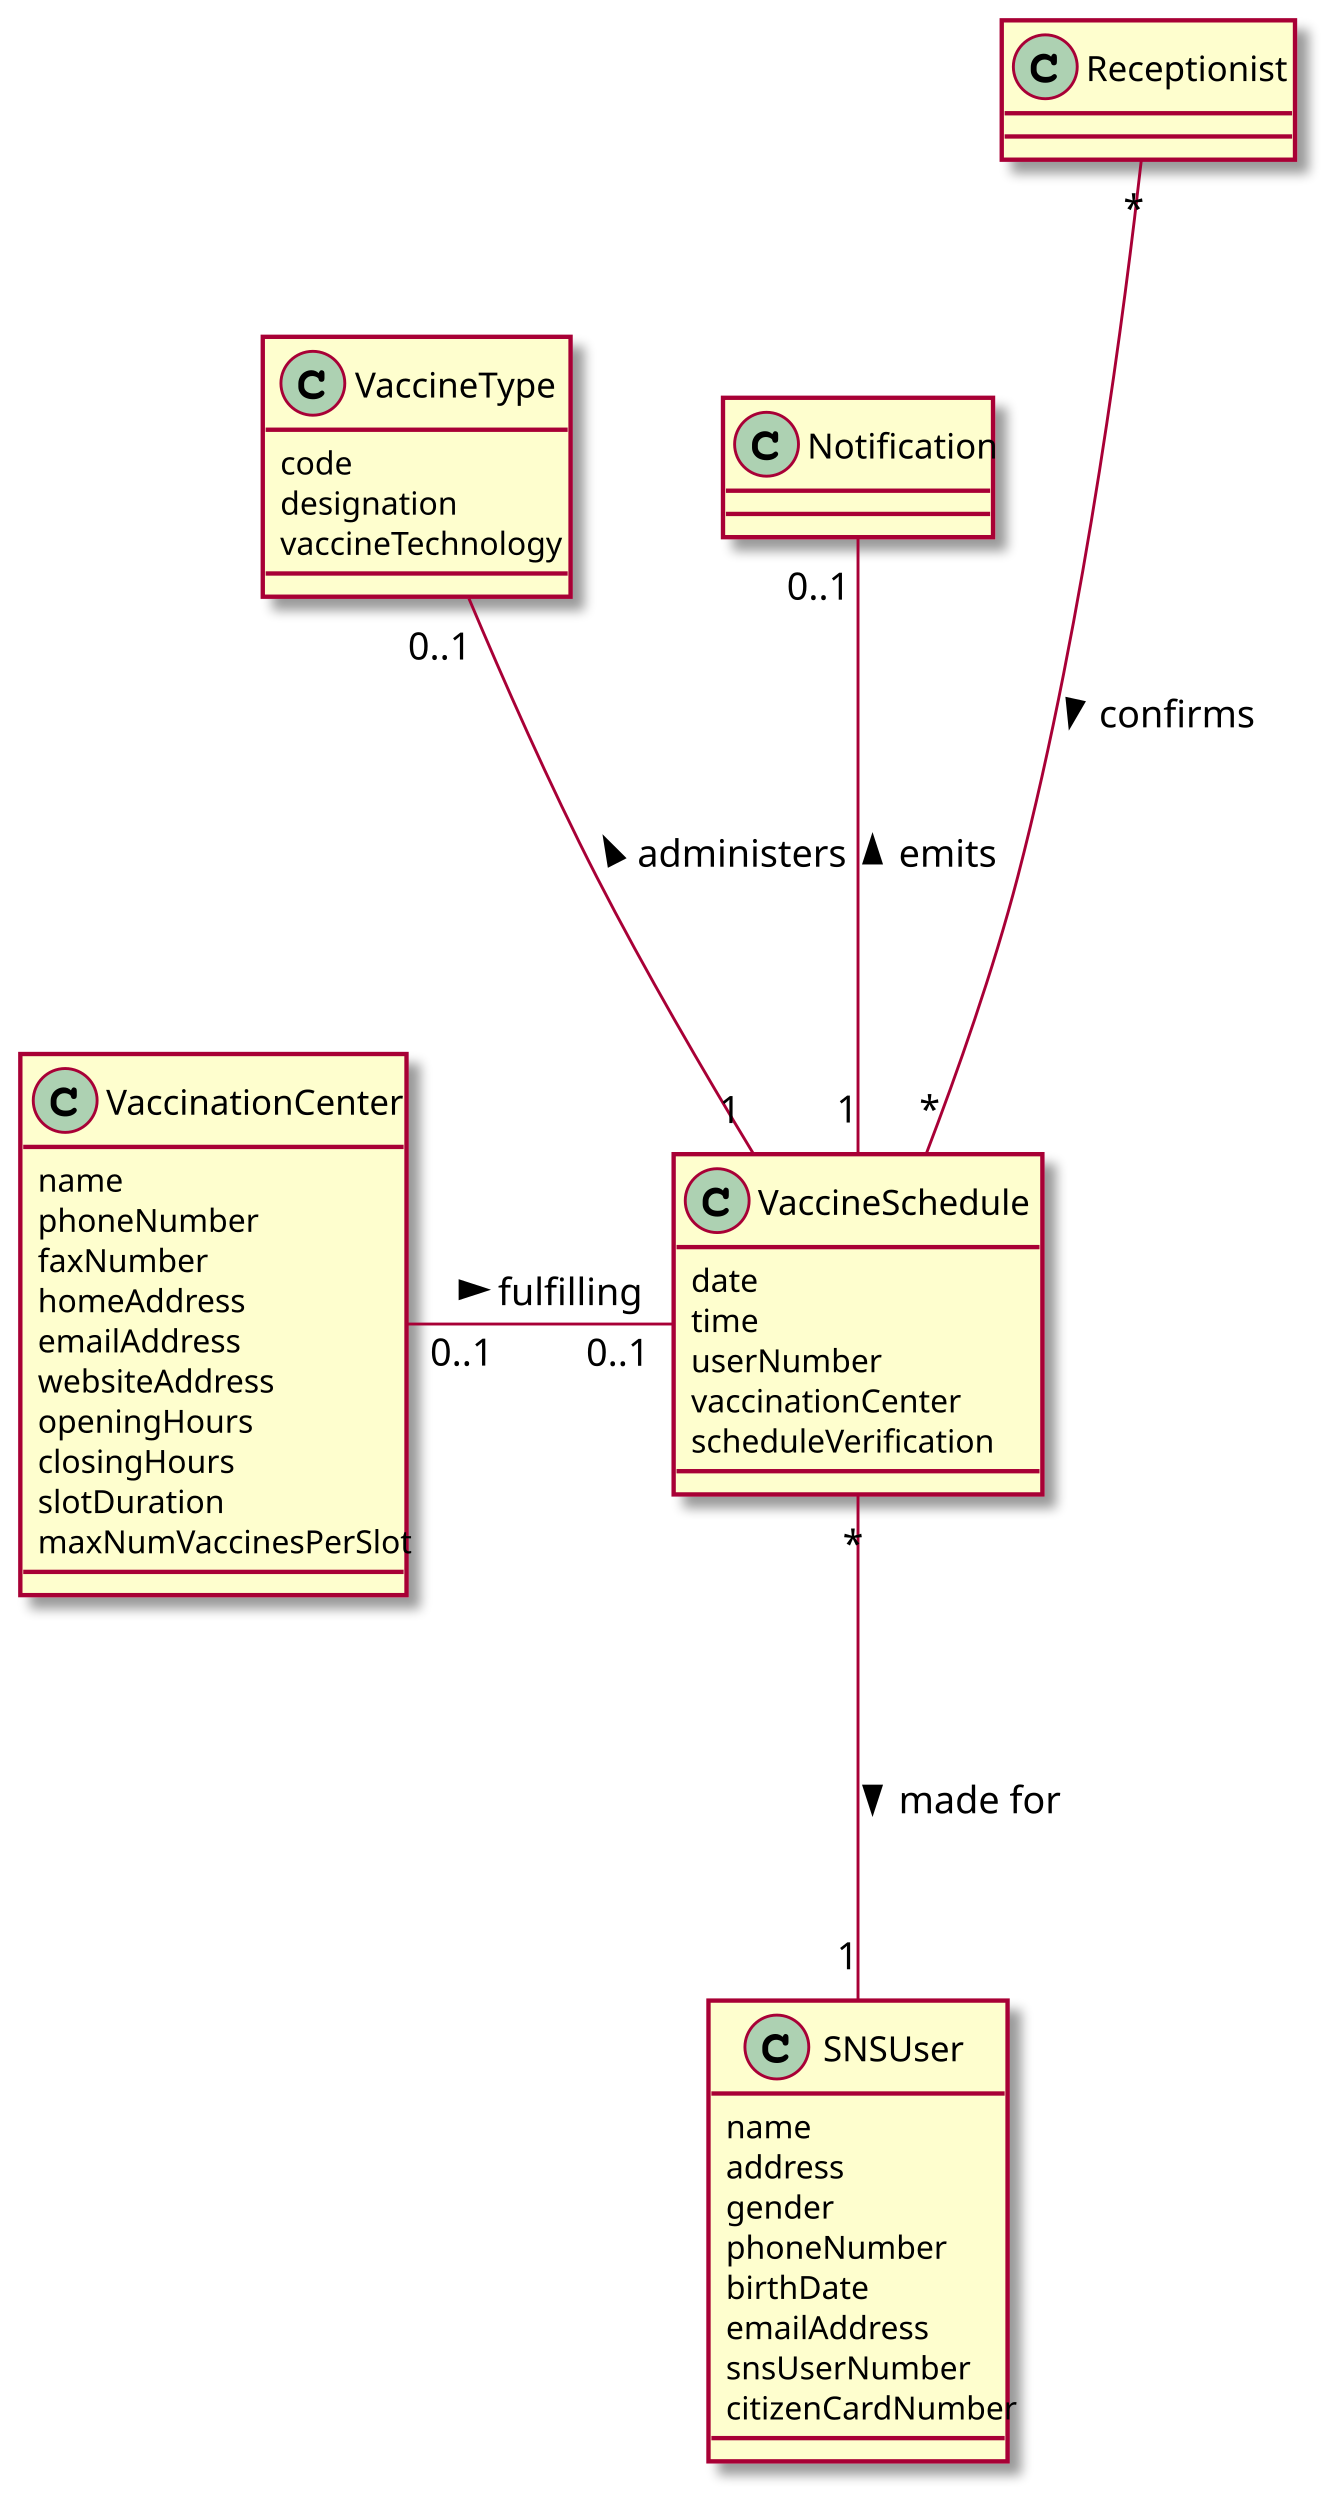
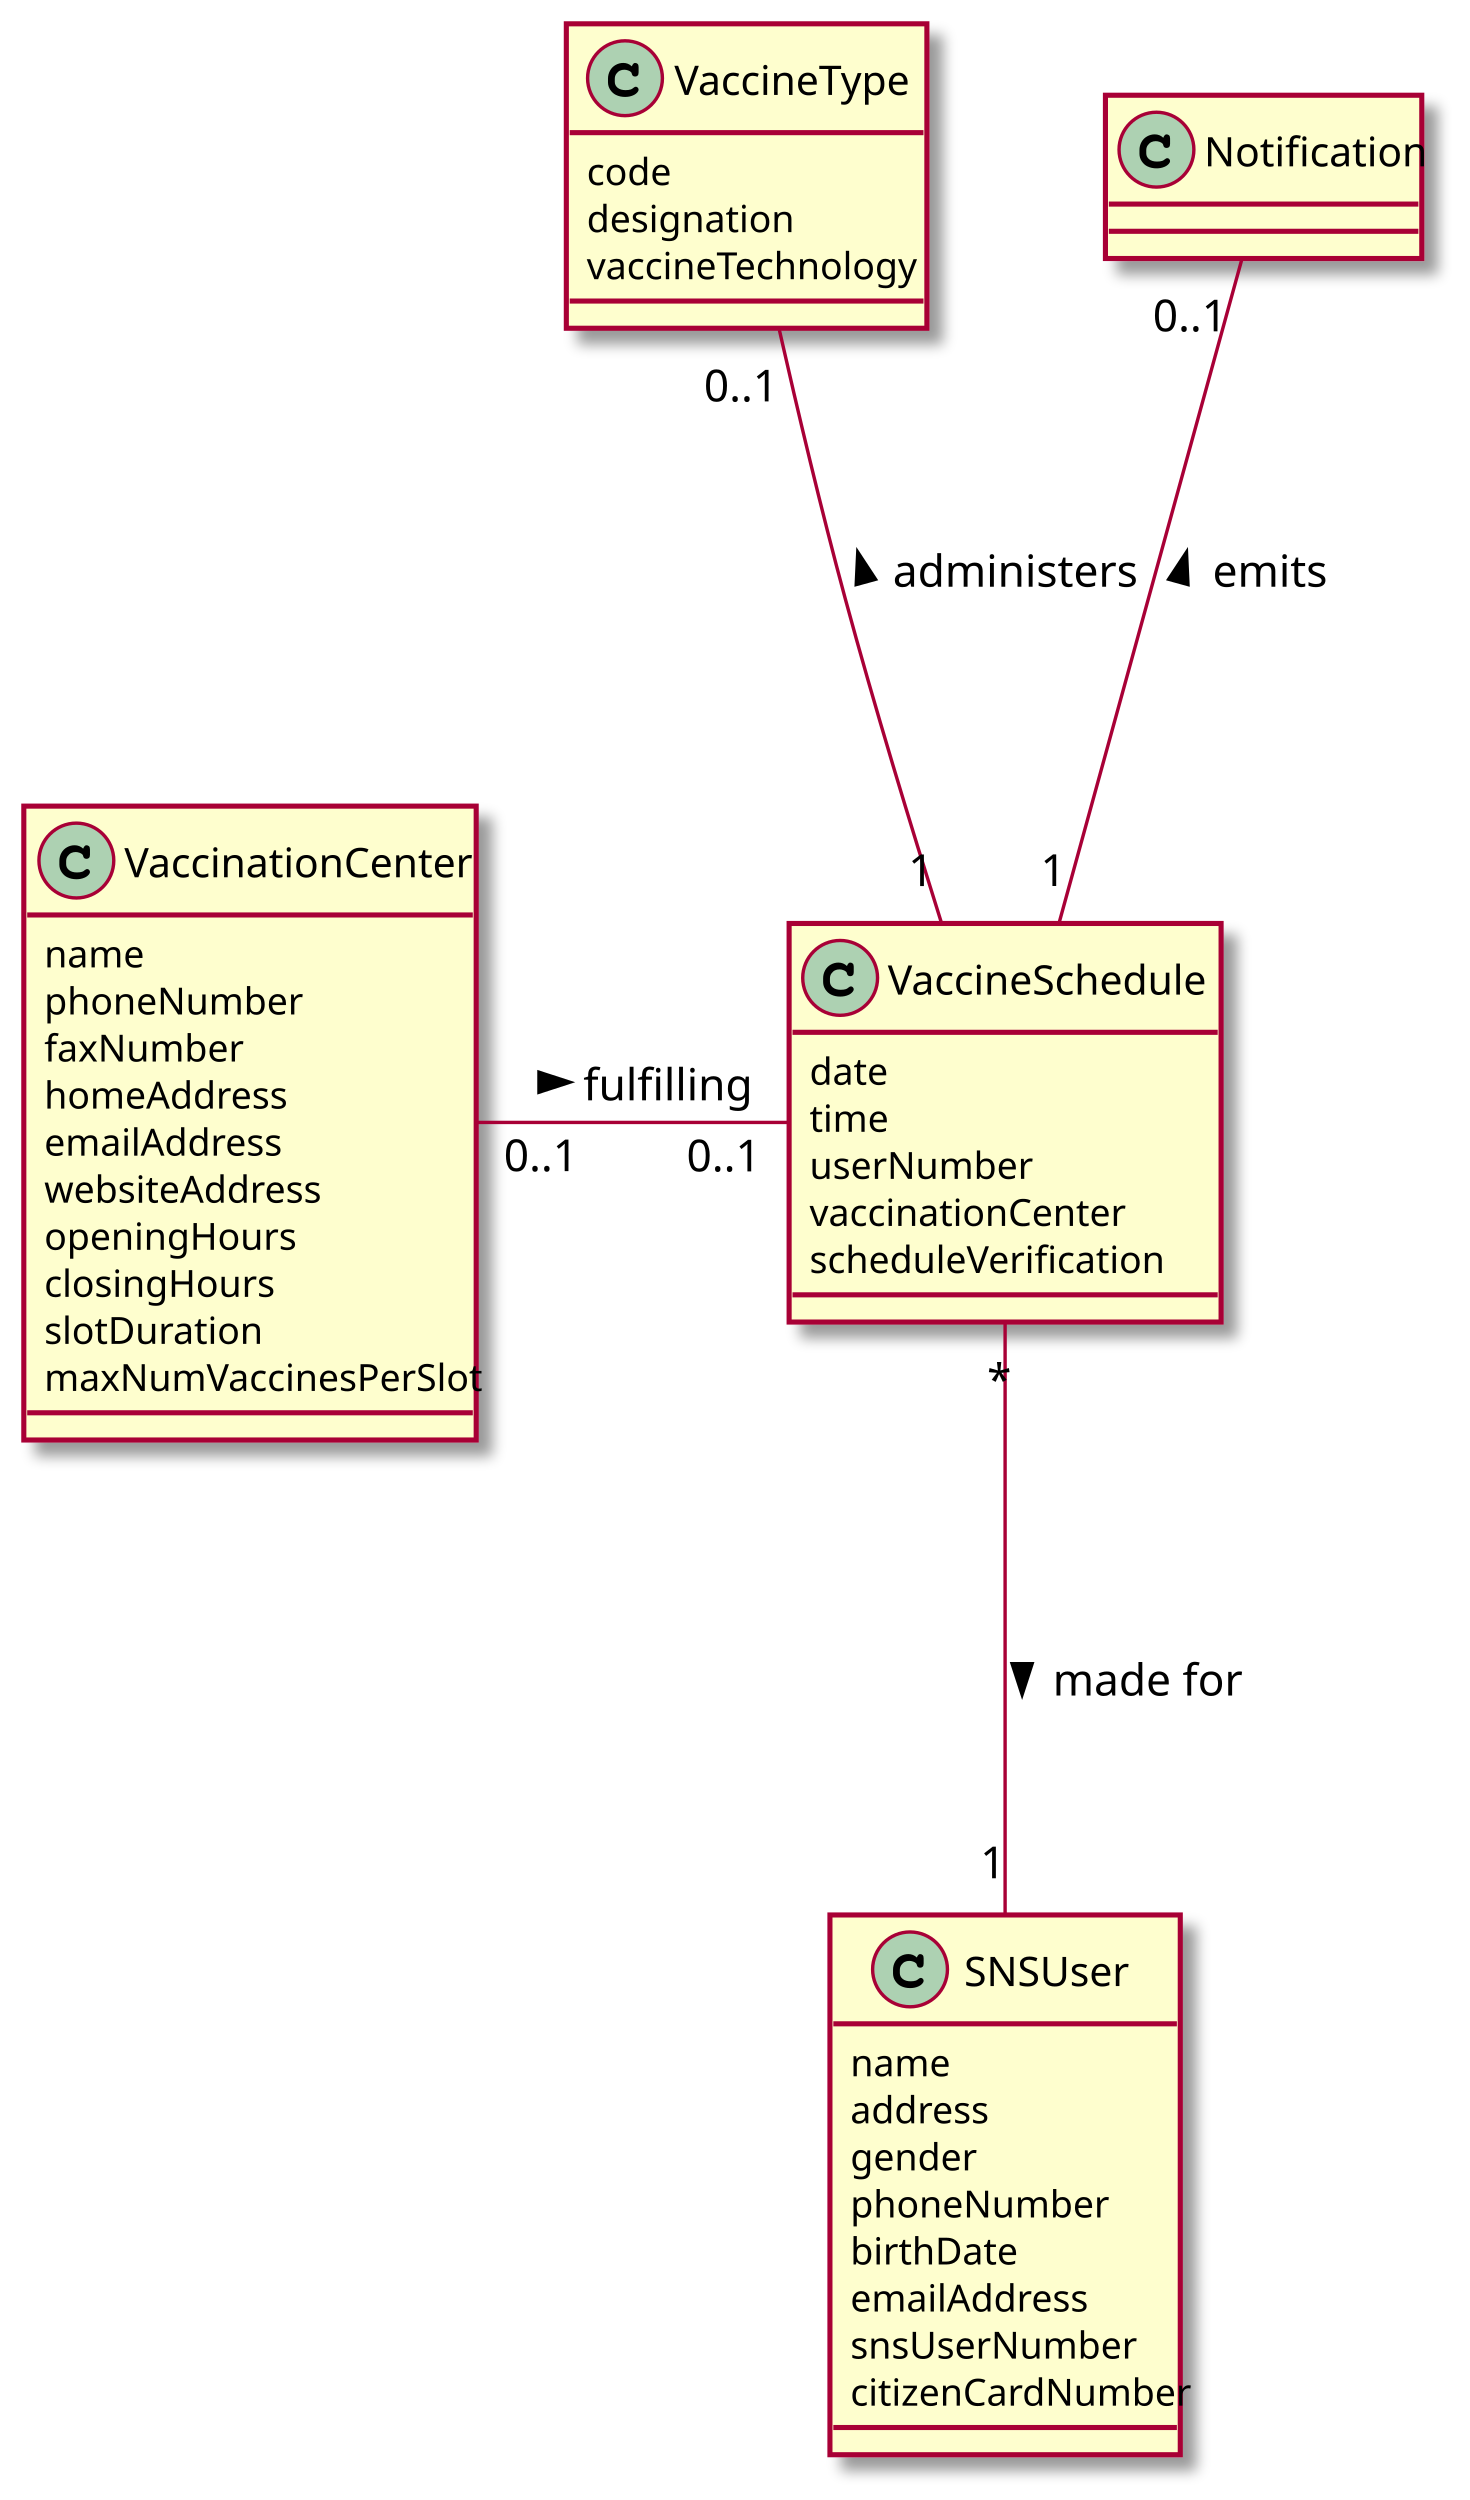
- <svg xmlns="http://www.w3.org/2000/svg" contentScriptType="application/ecmascript" contentStyleType="text/css" height="861px" preserveAspectRatio="none" style="width:460px;height:861px;background:#FFFFFF;" version="1.1" viewBox="0 0 460 861" width="460px" zoomAndPan="magnify">
+ <svg xmlns="http://www.w3.org/2000/svg" contentScriptType="application/ecmascript" contentStyleType="text/css" height="735px" preserveAspectRatio="none" style="width:432px;height:735px;background:#FFFFFF;" version="1.1" viewBox="0 0 432 735" width="432px" zoomAndPan="magnify">
  <defs>
-     <filter height="300%" id="f14ocxtgxwvluk" width="300%" x="-1" y="-1">
+     <filter height="300%" id="f9e06wnj0ibi6" width="300%" x="-1" y="-1">
      <feGaussianBlur result="blurOut" stdDeviation="2.0" />
      <feColorMatrix in="blurOut" result="blurOut2" type="matrix" values="0 0 0 0 0 0 0 0 0 0 0 0 0 0 0 0 0 0 .4 0" />
      <feOffset dx="4.0" dy="4.0" in="blurOut2" result="blurOut3" />
      <feBlend in="SourceGraphic" in2="blurOut3" mode="normal" />
    </filter>
  </defs>
  <g>
-     <rect codeLine="3" fill="#FEFECE" filter="url(#f14ocxtgxwvluk)" height="117.18" id="VaccineSchedule" style="stroke:#A80036;stroke-width:1.5;" width="127" x="232" y="397.5" />
-     <ellipse cx="247" cy="413.5" fill="#ADD1B2" rx="11" ry="11" style="stroke:#A80036;stroke-width:1.0;" />
-     <path d="M249,410 Q249.203,409.5 249.438,409.25 Q249.672,409 249.938,409 Q250.406,409 250.703,409.281 Q251,409.562 251,410.219 L251,411.781 Q251,412.438 250.719,412.719 Q250.438,413 250,413 Q249.609,413 249.359,412.828 Q249.109,412.656 249,412.203 Q248.953,411.891 248.781,411.719 Q248.469,411.391 247.906,411.203 Q247.344,411 246.781,411 Q246.078,411 245.484,411.281 Q244.906,411.562 244.453,412.188 Q244,412.812 244,413.672 L244,414.594 Q244,415.625 244.844,416.312 Q245.688,417 247.188,417 Q248.078,417 248.703,416.797 Q249.062,416.688 249.469,416.328 Q249.734,416.125 249.875,416.062 Q250.016,416 250.188,416 Q250.516,416 250.75,416.266 Q251,416.516 251,416.875 Q251,417.219 250.656,417.625 Q250.156,418.219 249.359,418.547 Q248.312,419 247.031,419 Q245.531,419 244.328,418.406 Q243.359,417.938 242.672,416.922 Q242,415.906 242,414.703 L242,413.609 Q242,412.359 242.594,411.266 Q243.203,410.172 244.25,409.594 Q245.312,409 246.5,409 Q247.219,409 247.844,409.25 Q248.469,409.5 249,410 Z " fill="#000000" />
-     <text fill="#000000" font-family="sans-serif" font-size="12" lengthAdjust="spacing" textLength="95" x="261" y="418.41">VaccineSchedule</text>
-     <line style="stroke:#A80036;stroke-width:1.5;" x1="233" x2="358" y1="429.5" y2="429.5" />
-     <text fill="#000000" font-family="sans-serif" font-size="11" lengthAdjust="spacing" textLength="21" x="238" y="444.919">date</text>
-     <text fill="#000000" font-family="sans-serif" font-size="11" lengthAdjust="spacing" textLength="19" x="238" y="458.755">time</text>
-     <text fill="#000000" font-family="sans-serif" font-size="11" lengthAdjust="spacing" textLength="59" x="238" y="472.591">userNumber</text>
-     <text fill="#000000" font-family="sans-serif" font-size="11" lengthAdjust="spacing" textLength="87" x="238" y="486.427">vaccinationCenter</text>
-     <text fill="#000000" font-family="sans-serif" font-size="11" lengthAdjust="spacing" textLength="99" x="238" y="500.263">scheduleVerification</text>
-     <line style="stroke:#A80036;stroke-width:1.5;" x1="233" x2="358" y1="506.68" y2="506.68" />
-     <rect codeLine="11" fill="#FEFECE" filter="url(#f14ocxtgxwvluk)" height="48" id="Notification" style="stroke:#A80036;stroke-width:1.5;" width="93" x="249" y="137" />
-     <ellipse cx="264" cy="153" fill="#ADD1B2" rx="11" ry="11" style="stroke:#A80036;stroke-width:1.0;" />
-     <path d="M266,149.5 Q266.203,149 266.438,148.75 Q266.672,148.5 266.938,148.5 Q267.406,148.5 267.703,148.781 Q268,149.062 268,149.719 L268,151.281 Q268,151.938 267.719,152.219 Q267.438,152.5 267,152.5 Q266.609,152.5 266.359,152.328 Q266.109,152.156 266,151.703 Q265.953,151.391 265.781,151.219 Q265.469,150.891 264.906,150.703 Q264.344,150.5 263.781,150.5 Q263.078,150.5 262.484,150.781 Q261.906,151.062 261.453,151.688 Q261,152.312 261,153.172 L261,154.094 Q261,155.125 261.844,155.812 Q262.688,156.5 264.188,156.5 Q265.078,156.5 265.703,156.297 Q266.062,156.188 266.469,155.828 Q266.734,155.625 266.875,155.562 Q267.016,155.5 267.188,155.5 Q267.516,155.5 267.75,155.766 Q268,156.016 268,156.375 Q268,156.719 267.656,157.125 Q267.156,157.719 266.359,158.047 Q265.312,158.5 264.031,158.5 Q262.531,158.5 261.328,157.906 Q260.359,157.438 259.672,156.422 Q259,155.406 259,154.203 L259,153.109 Q259,151.859 259.594,150.766 Q260.203,149.672 261.25,149.094 Q262.312,148.5 263.5,148.5 Q264.219,148.5 264.844,148.75 Q265.469,149 266,149.5 Z " fill="#000000" />
-     <text fill="#000000" font-family="sans-serif" font-size="12" lengthAdjust="spacing" textLength="61" x="278" y="157.91">Notification</text>
-     <line style="stroke:#A80036;stroke-width:1.5;" x1="250" x2="341" y1="169" y2="169" />
-     <line style="stroke:#A80036;stroke-width:1.5;" x1="250" x2="341" y1="177" y2="177" />
-     <rect codeLine="13" fill="#FEFECE" filter="url(#f14ocxtgxwvluk)" height="48" id="Receptionist" style="stroke:#A80036;stroke-width:1.5;" width="101" x="345" y="7" />
-     <ellipse cx="360" cy="23" fill="#ADD1B2" rx="11" ry="11" style="stroke:#A80036;stroke-width:1.0;" />
-     <path d="M362,19.5 Q362.203,19 362.438,18.75 Q362.672,18.5 362.938,18.5 Q363.406,18.5 363.703,18.781 Q364,19.062 364,19.719 L364,21.281 Q364,21.938 363.719,22.219 Q363.438,22.5 363,22.5 Q362.609,22.5 362.359,22.328 Q362.109,22.156 362,21.703 Q361.953,21.391 361.781,21.219 Q361.469,20.891 360.906,20.703 Q360.344,20.5 359.781,20.5 Q359.078,20.5 358.484,20.781 Q357.906,21.062 357.453,21.688 Q357,22.312 357,23.172 L357,24.094 Q357,25.125 357.844,25.812 Q358.688,26.5 360.188,26.5 Q361.078,26.5 361.703,26.297 Q362.062,26.188 362.469,25.828 Q362.734,25.625 362.875,25.562 Q363.016,25.5 363.188,25.5 Q363.516,25.5 363.75,25.766 Q364,26.016 364,26.375 Q364,26.719 363.656,27.125 Q363.156,27.719 362.359,28.047 Q361.312,28.5 360.031,28.5 Q358.531,28.5 357.328,27.906 Q356.359,27.438 355.672,26.422 Q355,25.406 355,24.203 L355,23.109 Q355,21.859 355.594,20.766 Q356.203,19.672 357.25,19.094 Q358.312,18.5 359.5,18.5 Q360.219,18.5 360.844,18.75 Q361.469,19 362,19.5 Z " fill="#000000" />
-     <text fill="#000000" font-family="sans-serif" font-size="12" lengthAdjust="spacing" textLength="69" x="374" y="27.91">Receptionist</text>
-     <line style="stroke:#A80036;stroke-width:1.5;" x1="346" x2="445" y1="39" y2="39" />
-     <line style="stroke:#A80036;stroke-width:1.5;" x1="346" x2="445" y1="47" y2="47" />
-     <rect codeLine="15" fill="#FEFECE" filter="url(#f14ocxtgxwvluk)" height="158.688" id="SNSUser" style="stroke:#A80036;stroke-width:1.5;" width="103" x="244" y="689" />
-     <ellipse cx="267.55" cy="705" fill="#ADD1B2" rx="11" ry="11" style="stroke:#A80036;stroke-width:1.0;" />
-     <path d="M269.55,701.5 Q269.753,701 269.988,700.75 Q270.222,700.5 270.488,700.5 Q270.956,700.5 271.253,700.781 Q271.55,701.062 271.55,701.719 L271.55,703.281 Q271.55,703.938 271.269,704.219 Q270.988,704.5 270.55,704.5 Q270.159,704.5 269.909,704.328 Q269.659,704.156 269.55,703.703 Q269.503,703.391 269.331,703.219 Q269.019,702.891 268.456,702.703 Q267.894,702.5 267.331,702.5 Q266.628,702.5 266.034,702.781 Q265.456,703.062 265.003,703.688 Q264.55,704.312 264.55,705.172 L264.55,706.094 Q264.55,707.125 265.394,707.812 Q266.238,708.5 267.738,708.5 Q268.628,708.5 269.253,708.297 Q269.613,708.188 270.019,707.828 Q270.284,707.625 270.425,707.562 Q270.566,707.5 270.738,707.5 Q271.066,707.5 271.3,707.766 Q271.55,708.016 271.55,708.375 Q271.55,708.719 271.206,709.125 Q270.706,709.719 269.909,710.047 Q268.863,710.5 267.581,710.5 Q266.081,710.5 264.878,709.906 Q263.909,709.438 263.222,708.422 Q262.55,707.406 262.55,706.203 L262.55,705.109 Q262.55,703.859 263.144,702.766 Q263.753,701.672 264.8,701.094 Q265.863,700.5 267.05,700.5 Q267.769,700.5 268.394,700.75 Q269.019,701 269.55,701.5 Z " fill="#000000" />
-     <text fill="#000000" font-family="sans-serif" font-size="12" lengthAdjust="spacing" textLength="52" x="283.45" y="709.91">SNSUser</text>
-     <line style="stroke:#A80036;stroke-width:1.5;" x1="245" x2="346" y1="721" y2="721" />
-     <text fill="#000000" font-family="sans-serif" font-size="11" lengthAdjust="spacing" textLength="26" x="250" y="736.419">name</text>
-     <text fill="#000000" font-family="sans-serif" font-size="11" lengthAdjust="spacing" textLength="40" x="250" y="750.255">address</text>
-     <text fill="#000000" font-family="sans-serif" font-size="11" lengthAdjust="spacing" textLength="34" x="250" y="764.091">gender</text>
-     <text fill="#000000" font-family="sans-serif" font-size="11" lengthAdjust="spacing" textLength="67" x="250" y="777.927">phoneNumber</text>
-     <text fill="#000000" font-family="sans-serif" font-size="11" lengthAdjust="spacing" textLength="43" x="250" y="791.763">birthDate</text>
-     <text fill="#000000" font-family="sans-serif" font-size="11" lengthAdjust="spacing" textLength="66" x="250" y="805.599">emailAddress</text>
-     <text fill="#000000" font-family="sans-serif" font-size="11" lengthAdjust="spacing" textLength="78" x="250" y="819.435">snsUserNumber</text>
-     <text fill="#000000" font-family="sans-serif" font-size="11" lengthAdjust="spacing" textLength="91" x="250" y="833.27">citizenCardNumber</text>
-     <line style="stroke:#A80036;stroke-width:1.5;" x1="245" x2="346" y1="839.688" y2="839.688" />
-     <rect codeLine="26" fill="#FEFECE" filter="url(#f14ocxtgxwvluk)" height="89.508" id="VaccineType" style="stroke:#A80036;stroke-width:1.5;" width="106" x="90.5" y="116" />
-     <ellipse cx="107.75" cy="132" fill="#ADD1B2" rx="11" ry="11" style="stroke:#A80036;stroke-width:1.0;" />
-     <path d="M109.75,128.5 Q109.953,128 110.188,127.75 Q110.422,127.5 110.688,127.5 Q111.156,127.5 111.453,127.781 Q111.75,128.062 111.75,128.719 L111.75,130.281 Q111.75,130.938 111.469,131.219 Q111.188,131.5 110.75,131.5 Q110.359,131.5 110.109,131.328 Q109.859,131.156 109.75,130.703 Q109.703,130.391 109.531,130.219 Q109.219,129.891 108.656,129.703 Q108.094,129.5 107.531,129.5 Q106.828,129.5 106.234,129.781 Q105.656,130.062 105.203,130.688 Q104.75,131.312 104.75,132.172 L104.75,133.094 Q104.75,134.125 105.594,134.812 Q106.438,135.5 107.938,135.5 Q108.828,135.5 109.453,135.297 Q109.812,135.188 110.219,134.828 Q110.484,134.625 110.625,134.562 Q110.766,134.5 110.938,134.5 Q111.266,134.5 111.5,134.766 Q111.75,135.016 111.75,135.375 Q111.75,135.719 111.406,136.125 Q110.906,136.719 110.109,137.047 Q109.062,137.5 107.781,137.5 Q106.281,137.5 105.078,136.906 Q104.109,136.438 103.422,135.422 Q102.75,134.406 102.75,133.203 L102.75,132.109 Q102.75,130.859 103.344,129.766 Q103.953,128.672 105,128.094 Q106.062,127.5 107.25,127.5 Q107.969,127.5 108.594,127.75 Q109.219,128 109.75,128.5 Z " fill="#000000" />
-     <text fill="#000000" font-family="sans-serif" font-size="12" lengthAdjust="spacing" textLength="69" x="122.25" y="136.91">VaccineType</text>
-     <line style="stroke:#A80036;stroke-width:1.5;" x1="91.5" x2="195.5" y1="148" y2="148" />
-     <text fill="#000000" font-family="sans-serif" font-size="11" lengthAdjust="spacing" textLength="24" x="96.5" y="163.419">code</text>
-     <text fill="#000000" font-family="sans-serif" font-size="11" lengthAdjust="spacing" textLength="55" x="96.5" y="177.255">designation</text>
-     <text fill="#000000" font-family="sans-serif" font-size="11" lengthAdjust="spacing" textLength="94" x="96.5" y="191.091">vaccineTechnology</text>
-     <line style="stroke:#A80036;stroke-width:1.5;" x1="91.5" x2="195.5" y1="197.508" y2="197.508" />
-     <rect codeLine="32" fill="#FEFECE" filter="url(#f14ocxtgxwvluk)" height="186.359" id="VaccinationCenter" style="stroke:#A80036;stroke-width:1.5;" width="133" x="7" y="363" />
-     <ellipse cx="22.45" cy="379" fill="#ADD1B2" rx="11" ry="11" style="stroke:#A80036;stroke-width:1.0;" />
-     <path d="M24.45,375.5 Q24.653,375 24.887,374.75 Q25.122,374.5 25.387,374.5 Q25.856,374.5 26.153,374.781 Q26.45,375.062 26.45,375.719 L26.45,377.281 Q26.45,377.938 26.169,378.219 Q25.887,378.5 25.45,378.5 Q25.059,378.5 24.809,378.328 Q24.559,378.156 24.45,377.703 Q24.403,377.391 24.231,377.219 Q23.919,376.891 23.356,376.703 Q22.794,376.5 22.231,376.5 Q21.528,376.5 20.934,376.781 Q20.356,377.062 19.903,377.688 Q19.45,378.312 19.45,379.172 L19.45,380.094 Q19.45,381.125 20.294,381.812 Q21.137,382.5 22.637,382.5 Q23.528,382.5 24.153,382.297 Q24.512,382.188 24.919,381.828 Q25.184,381.625 25.325,381.562 Q25.466,381.5 25.637,381.5 Q25.966,381.5 26.2,381.766 Q26.45,382.016 26.45,382.375 Q26.45,382.719 26.106,383.125 Q25.606,383.719 24.809,384.047 Q23.762,384.5 22.481,384.5 Q20.981,384.5 19.778,383.906 Q18.809,383.438 18.122,382.422 Q17.45,381.406 17.45,380.203 L17.45,379.109 Q17.45,377.859 18.044,376.766 Q18.653,375.672 19.7,375.094 Q20.762,374.5 21.95,374.5 Q22.669,374.5 23.294,374.75 Q23.919,375 24.45,375.5 Z " fill="#000000" />
-     <text fill="#000000" font-family="sans-serif" font-size="12" lengthAdjust="spacing" textLength="100" x="36.55" y="383.91">VaccinationCenter</text>
-     <line style="stroke:#A80036;stroke-width:1.5;" x1="8" x2="139" y1="395" y2="395" />
-     <text fill="#000000" font-family="sans-serif" font-size="11" lengthAdjust="spacing" textLength="26" x="13" y="410.419">name</text>
-     <text fill="#000000" font-family="sans-serif" font-size="11" lengthAdjust="spacing" textLength="67" x="13" y="424.255">phoneNumber</text>
-     <text fill="#000000" font-family="sans-serif" font-size="11" lengthAdjust="spacing" textLength="53" x="13" y="438.091">faxNumber</text>
-     <text fill="#000000" font-family="sans-serif" font-size="11" lengthAdjust="spacing" textLength="68" x="13" y="451.927">homeAddress</text>
-     <text fill="#000000" font-family="sans-serif" font-size="11" lengthAdjust="spacing" textLength="66" x="13" y="465.763">emailAddress</text>
-     <text fill="#000000" font-family="sans-serif" font-size="11" lengthAdjust="spacing" textLength="81" x="13" y="479.599">websiteAddress</text>
-     <text fill="#000000" font-family="sans-serif" font-size="11" lengthAdjust="spacing" textLength="67" x="13" y="493.435">openingHours</text>
-     <text fill="#000000" font-family="sans-serif" font-size="11" lengthAdjust="spacing" textLength="63" x="13" y="507.271">closingHours</text>
-     <text fill="#000000" font-family="sans-serif" font-size="11" lengthAdjust="spacing" textLength="57" x="13" y="521.106">slotDuration</text>
-     <text fill="#000000" font-family="sans-serif" font-size="11" lengthAdjust="spacing" textLength="121" x="13" y="534.942">maxNumVaccinesPerSlot</text>
-     <line style="stroke:#A80036;stroke-width:1.5;" x1="8" x2="139" y1="541.359" y2="541.359" />
-     <path codeLine="45" d="M393.08,55.05 C387.83,102.05 373.95,212.1 350.5,302 C342.13,334.09 329.86,368.96 319.03,397.29 " fill="none" id="Receptionist-VaccineSchedule" style="stroke:#A80036;stroke-width:1.0;" />
-     <polygon fill="#000000" points="368.443,250.063,373.228,241.844,367.483,240.601,368.443,250.063" style="stroke:#000000;stroke-width:1.0;" />
-     <text fill="#000000" font-family="sans-serif" font-size="13" lengthAdjust="spacing" textLength="49" x="378.5" y="250.495">confirms</text>
-     <text fill="#000000" font-family="sans-serif" font-size="13" lengthAdjust="spacing" textLength="5" x="386.881" y="76.4">*</text>
-     <text fill="#000000" font-family="sans-serif" font-size="13" lengthAdjust="spacing" textLength="5" x="316.593" y="386.665">*</text>
-     <path codeLine="47" d="M140.11,456 C169.23,456 203.23,456 231.99,456 " fill="none" id="VaccinationCenter-VaccineSchedule" style="stroke:#A80036;stroke-width:1.0;" />
-     <polygon fill="#000000" points="167.5,444.176,158.455,441.237,158.455,447.115,167.5,444.176" style="stroke:#000000;stroke-width:1.0;" />
-     <text fill="#000000" font-family="sans-serif" font-size="13" lengthAdjust="spacing" textLength="42" x="171.5" y="449.495">fulfilling</text>
-     <text fill="#000000" font-family="sans-serif" font-size="13" lengthAdjust="spacing" textLength="22" x="148.113" y="470.32">0..1</text>
-     <text fill="#000000" font-family="sans-serif" font-size="13" lengthAdjust="spacing" textLength="22" x="201.84" y="470.38">0..1</text>
-     <path codeLine="49" d="M295.5,185.48 C295.5,231.04 295.5,332.62 295.5,397.24 " fill="none" id="Notification-VaccineSchedule" style="stroke:#A80036;stroke-width:1.0;" />
-     <polygon fill="#000000" points="300.5,288.176,297.561,297.221,303.439,297.221,300.5,288.176" style="stroke:#000000;stroke-width:1.0;" />
-     <text fill="#000000" font-family="sans-serif" font-size="13" lengthAdjust="spacing" textLength="32" x="309.5" y="298.495">emits</text>
-     <text fill="#000000" font-family="sans-serif" font-size="13" lengthAdjust="spacing" textLength="22" x="270.956" y="206.527">0..1</text>
-     <text fill="#000000" font-family="sans-serif" font-size="13" lengthAdjust="spacing" textLength="7" x="288.073" y="386.609">1</text>
-     <path codeLine="51" d="M295.5,514.67 C295.5,563.69 295.5,634.54 295.5,688.77 " fill="none" id="VaccineSchedule-SNSUser" style="stroke:#A80036;stroke-width:1.0;" />
-     <polygon fill="#000000" points="300.5,624.176,303.439,615.131,297.561,615.131,300.5,624.176" style="stroke:#000000;stroke-width:1.0;" />
-     <text fill="#000000" font-family="sans-serif" font-size="13" lengthAdjust="spacing" textLength="50" x="309.5" y="624.495">made for</text>
-     <text fill="#000000" font-family="sans-serif" font-size="13" lengthAdjust="spacing" textLength="5" x="290.195" y="536.301">*</text>
-     <text fill="#000000" font-family="sans-serif" font-size="13" lengthAdjust="spacing" textLength="7" x="288.177" y="678.208">1</text>
-     <path codeLine="52" d="M161.5,206.12 C173.25,233.99 189.35,270.55 205.5,302 C222.04,334.21 242.35,369.09 259.5,397.39 " fill="none" id="VaccineType-VaccineSchedule" style="stroke:#A80036;stroke-width:1.0;" />
-     <polygon fill="#000000" points="208.22,288.726,209.729,298.116,214.96,295.436,208.22,288.726" style="stroke:#000000;stroke-width:1.0;" />
-     <text fill="#000000" font-family="sans-serif" font-size="13" lengthAdjust="spacing" textLength="67" x="219.5" y="298.495">administers</text>
-     <text fill="#000000" font-family="sans-serif" font-size="13" lengthAdjust="spacing" textLength="22" x="140.484" y="227.144">0..1</text>
-     <text fill="#000000" font-family="sans-serif" font-size="13" lengthAdjust="spacing" textLength="7" x="247.686" y="386.777">1</text>
+     <rect codeLine="3" fill="#FEFECE" filter="url(#f9e06wnj0ibi6)" height="117.18" id="VaccineSchedule" style="stroke:#A80036;stroke-width:1.5;" width="127" x="232" y="271.5" />
+     <ellipse cx="247" cy="287.5" fill="#ADD1B2" rx="11" ry="11" style="stroke:#A80036;stroke-width:1.0;" />
+     <path d="M249,284 Q249.203,283.5 249.438,283.25 Q249.672,283 249.938,283 Q250.406,283 250.703,283.281 Q251,283.562 251,284.219 L251,285.781 Q251,286.438 250.719,286.719 Q250.438,287 250,287 Q249.609,287 249.359,286.828 Q249.109,286.656 249,286.203 Q248.953,285.891 248.781,285.719 Q248.469,285.391 247.906,285.203 Q247.344,285 246.781,285 Q246.078,285 245.484,285.281 Q244.906,285.562 244.453,286.188 Q244,286.812 244,287.672 L244,288.594 Q244,289.625 244.844,290.312 Q245.688,291 247.188,291 Q248.078,291 248.703,290.797 Q249.062,290.688 249.469,290.328 Q249.734,290.125 249.875,290.062 Q250.016,290 250.188,290 Q250.516,290 250.75,290.266 Q251,290.516 251,290.875 Q251,291.219 250.656,291.625 Q250.156,292.219 249.359,292.547 Q248.312,293 247.031,293 Q245.531,293 244.328,292.406 Q243.359,291.938 242.672,290.922 Q242,289.906 242,288.703 L242,287.609 Q242,286.359 242.594,285.266 Q243.203,284.172 244.25,283.594 Q245.312,283 246.5,283 Q247.219,283 247.844,283.25 Q248.469,283.5 249,284 Z " fill="#000000" />
+     <text fill="#000000" font-family="sans-serif" font-size="12" lengthAdjust="spacing" textLength="95" x="261" y="292.41">VaccineSchedule</text>
+     <line style="stroke:#A80036;stroke-width:1.5;" x1="233" x2="358" y1="303.5" y2="303.5" />
+     <text fill="#000000" font-family="sans-serif" font-size="11" lengthAdjust="spacing" textLength="21" x="238" y="318.919">date</text>
+     <text fill="#000000" font-family="sans-serif" font-size="11" lengthAdjust="spacing" textLength="19" x="238" y="332.755">time</text>
+     <text fill="#000000" font-family="sans-serif" font-size="11" lengthAdjust="spacing" textLength="59" x="238" y="346.591">userNumber</text>
+     <text fill="#000000" font-family="sans-serif" font-size="11" lengthAdjust="spacing" textLength="87" x="238" y="360.427">vaccinationCenter</text>
+     <text fill="#000000" font-family="sans-serif" font-size="11" lengthAdjust="spacing" textLength="99" x="238" y="374.263">scheduleVerification</text>
+     <line style="stroke:#A80036;stroke-width:1.5;" x1="233" x2="358" y1="380.68" y2="380.68" />
+     <rect codeLine="11" fill="#FEFECE" filter="url(#f9e06wnj0ibi6)" height="48" id="Notification" style="stroke:#A80036;stroke-width:1.5;" width="93" x="325" y="28" />
+     <ellipse cx="340" cy="44" fill="#ADD1B2" rx="11" ry="11" style="stroke:#A80036;stroke-width:1.0;" />
+     <path d="M342,40.5 Q342.203,40 342.438,39.75 Q342.672,39.5 342.938,39.5 Q343.406,39.5 343.703,39.781 Q344,40.062 344,40.719 L344,42.281 Q344,42.938 343.719,43.219 Q343.438,43.5 343,43.5 Q342.609,43.5 342.359,43.328 Q342.109,43.156 342,42.703 Q341.953,42.391 341.781,42.219 Q341.469,41.891 340.906,41.703 Q340.344,41.5 339.781,41.5 Q339.078,41.5 338.484,41.781 Q337.906,42.062 337.453,42.688 Q337,43.312 337,44.172 L337,45.094 Q337,46.125 337.844,46.812 Q338.688,47.5 340.188,47.5 Q341.078,47.5 341.703,47.297 Q342.062,47.188 342.469,46.828 Q342.734,46.625 342.875,46.562 Q343.016,46.5 343.188,46.5 Q343.516,46.5 343.75,46.766 Q344,47.016 344,47.375 Q344,47.719 343.656,48.125 Q343.156,48.719 342.359,49.047 Q341.312,49.5 340.031,49.5 Q338.531,49.5 337.328,48.906 Q336.359,48.438 335.672,47.422 Q335,46.406 335,45.203 L335,44.109 Q335,42.859 335.594,41.766 Q336.203,40.672 337.25,40.094 Q338.312,39.5 339.5,39.5 Q340.219,39.5 340.844,39.75 Q341.469,40 342,40.5 Z " fill="#000000" />
+     <text fill="#000000" font-family="sans-serif" font-size="12" lengthAdjust="spacing" textLength="61" x="354" y="48.91">Notification</text>
+     <line style="stroke:#A80036;stroke-width:1.5;" x1="326" x2="417" y1="60" y2="60" />
+     <line style="stroke:#A80036;stroke-width:1.5;" x1="326" x2="417" y1="68" y2="68" />
+     <rect codeLine="13" fill="#FEFECE" filter="url(#f9e06wnj0ibi6)" height="158.688" id="SNSUser" style="stroke:#A80036;stroke-width:1.5;" width="103" x="244" y="563" />
+     <ellipse cx="267.55" cy="579" fill="#ADD1B2" rx="11" ry="11" style="stroke:#A80036;stroke-width:1.0;" />
+     <path d="M269.55,575.5 Q269.753,575 269.988,574.75 Q270.222,574.5 270.488,574.5 Q270.956,574.5 271.253,574.781 Q271.55,575.062 271.55,575.719 L271.55,577.281 Q271.55,577.938 271.269,578.219 Q270.988,578.5 270.55,578.5 Q270.159,578.5 269.909,578.328 Q269.659,578.156 269.55,577.703 Q269.503,577.391 269.331,577.219 Q269.019,576.891 268.456,576.703 Q267.894,576.5 267.331,576.5 Q266.628,576.5 266.034,576.781 Q265.456,577.062 265.003,577.688 Q264.55,578.312 264.55,579.172 L264.55,580.094 Q264.55,581.125 265.394,581.812 Q266.238,582.5 267.738,582.5 Q268.628,582.5 269.253,582.297 Q269.613,582.188 270.019,581.828 Q270.284,581.625 270.425,581.562 Q270.566,581.5 270.738,581.5 Q271.066,581.5 271.3,581.766 Q271.55,582.016 271.55,582.375 Q271.55,582.719 271.206,583.125 Q270.706,583.719 269.909,584.047 Q268.863,584.5 267.581,584.5 Q266.081,584.5 264.878,583.906 Q263.909,583.438 263.222,582.422 Q262.55,581.406 262.55,580.203 L262.55,579.109 Q262.55,577.859 263.144,576.766 Q263.753,575.672 264.8,575.094 Q265.863,574.5 267.05,574.5 Q267.769,574.5 268.394,574.75 Q269.019,575 269.55,575.5 Z " fill="#000000" />
+     <text fill="#000000" font-family="sans-serif" font-size="12" lengthAdjust="spacing" textLength="52" x="283.45" y="583.91">SNSUser</text>
+     <line style="stroke:#A80036;stroke-width:1.5;" x1="245" x2="346" y1="595" y2="595" />
+     <text fill="#000000" font-family="sans-serif" font-size="11" lengthAdjust="spacing" textLength="26" x="250" y="610.419">name</text>
+     <text fill="#000000" font-family="sans-serif" font-size="11" lengthAdjust="spacing" textLength="40" x="250" y="624.255">address</text>
+     <text fill="#000000" font-family="sans-serif" font-size="11" lengthAdjust="spacing" textLength="34" x="250" y="638.091">gender</text>
+     <text fill="#000000" font-family="sans-serif" font-size="11" lengthAdjust="spacing" textLength="67" x="250" y="651.927">phoneNumber</text>
+     <text fill="#000000" font-family="sans-serif" font-size="11" lengthAdjust="spacing" textLength="43" x="250" y="665.763">birthDate</text>
+     <text fill="#000000" font-family="sans-serif" font-size="11" lengthAdjust="spacing" textLength="66" x="250" y="679.599">emailAddress</text>
+     <text fill="#000000" font-family="sans-serif" font-size="11" lengthAdjust="spacing" textLength="78" x="250" y="693.435">snsUserNumber</text>
+     <text fill="#000000" font-family="sans-serif" font-size="11" lengthAdjust="spacing" textLength="91" x="250" y="707.27">citizenCardNumber</text>
+     <line style="stroke:#A80036;stroke-width:1.5;" x1="245" x2="346" y1="713.688" y2="713.688" />
+     <rect codeLine="24" fill="#FEFECE" filter="url(#f9e06wnj0ibi6)" height="89.508" id="VaccineType" style="stroke:#A80036;stroke-width:1.5;" width="106" x="166.5" y="7" />
+     <ellipse cx="183.75" cy="23" fill="#ADD1B2" rx="11" ry="11" style="stroke:#A80036;stroke-width:1.0;" />
+     <path d="M185.75,19.5 Q185.953,19 186.188,18.75 Q186.422,18.5 186.688,18.5 Q187.156,18.5 187.453,18.781 Q187.75,19.062 187.75,19.719 L187.75,21.281 Q187.75,21.938 187.469,22.219 Q187.188,22.5 186.75,22.5 Q186.359,22.5 186.109,22.328 Q185.859,22.156 185.75,21.703 Q185.703,21.391 185.531,21.219 Q185.219,20.891 184.656,20.703 Q184.094,20.5 183.531,20.5 Q182.828,20.5 182.234,20.781 Q181.656,21.062 181.203,21.688 Q180.75,22.312 180.75,23.172 L180.75,24.094 Q180.75,25.125 181.594,25.812 Q182.438,26.5 183.938,26.5 Q184.828,26.5 185.453,26.297 Q185.812,26.188 186.219,25.828 Q186.484,25.625 186.625,25.562 Q186.766,25.5 186.938,25.5 Q187.266,25.5 187.5,25.766 Q187.75,26.016 187.75,26.375 Q187.75,26.719 187.406,27.125 Q186.906,27.719 186.109,28.047 Q185.062,28.5 183.781,28.5 Q182.281,28.5 181.078,27.906 Q180.109,27.438 179.422,26.422 Q178.75,25.406 178.75,24.203 L178.75,23.109 Q178.75,21.859 179.344,20.766 Q179.953,19.672 181,19.094 Q182.062,18.5 183.25,18.5 Q183.969,18.5 184.594,18.75 Q185.219,19 185.75,19.5 Z " fill="#000000" />
+     <text fill="#000000" font-family="sans-serif" font-size="12" lengthAdjust="spacing" textLength="69" x="198.25" y="27.91">VaccineType</text>
+     <line style="stroke:#A80036;stroke-width:1.5;" x1="167.5" x2="271.5" y1="39" y2="39" />
+     <text fill="#000000" font-family="sans-serif" font-size="11" lengthAdjust="spacing" textLength="24" x="172.5" y="54.419">code</text>
+     <text fill="#000000" font-family="sans-serif" font-size="11" lengthAdjust="spacing" textLength="55" x="172.5" y="68.255">designation</text>
+     <text fill="#000000" font-family="sans-serif" font-size="11" lengthAdjust="spacing" textLength="94" x="172.5" y="82.091">vaccineTechnology</text>
+     <line style="stroke:#A80036;stroke-width:1.5;" x1="167.5" x2="271.5" y1="88.508" y2="88.508" />
+     <rect codeLine="30" fill="#FEFECE" filter="url(#f9e06wnj0ibi6)" height="186.359" id="VaccinationCenter" style="stroke:#A80036;stroke-width:1.5;" width="133" x="7" y="237" />
+     <ellipse cx="22.45" cy="253" fill="#ADD1B2" rx="11" ry="11" style="stroke:#A80036;stroke-width:1.0;" />
+     <path d="M24.45,249.5 Q24.653,249 24.887,248.75 Q25.122,248.5 25.387,248.5 Q25.856,248.5 26.153,248.781 Q26.45,249.062 26.45,249.719 L26.45,251.281 Q26.45,251.938 26.169,252.219 Q25.887,252.5 25.45,252.5 Q25.059,252.5 24.809,252.328 Q24.559,252.156 24.45,251.703 Q24.403,251.391 24.231,251.219 Q23.919,250.891 23.356,250.703 Q22.794,250.5 22.231,250.5 Q21.528,250.5 20.934,250.781 Q20.356,251.062 19.903,251.688 Q19.45,252.312 19.45,253.172 L19.45,254.094 Q19.45,255.125 20.294,255.812 Q21.137,256.5 22.637,256.5 Q23.528,256.5 24.153,256.297 Q24.512,256.188 24.919,255.828 Q25.184,255.625 25.325,255.562 Q25.466,255.5 25.637,255.5 Q25.966,255.5 26.2,255.766 Q26.45,256.016 26.45,256.375 Q26.45,256.719 26.106,257.125 Q25.606,257.719 24.809,258.047 Q23.762,258.5 22.481,258.5 Q20.981,258.5 19.778,257.906 Q18.809,257.438 18.122,256.422 Q17.45,255.406 17.45,254.203 L17.45,253.109 Q17.45,251.859 18.044,250.766 Q18.653,249.672 19.7,249.094 Q20.762,248.5 21.95,248.5 Q22.669,248.5 23.294,248.75 Q23.919,249 24.45,249.5 Z " fill="#000000" />
+     <text fill="#000000" font-family="sans-serif" font-size="12" lengthAdjust="spacing" textLength="100" x="36.55" y="257.91">VaccinationCenter</text>
+     <line style="stroke:#A80036;stroke-width:1.5;" x1="8" x2="139" y1="269" y2="269" />
+     <text fill="#000000" font-family="sans-serif" font-size="11" lengthAdjust="spacing" textLength="26" x="13" y="284.419">name</text>
+     <text fill="#000000" font-family="sans-serif" font-size="11" lengthAdjust="spacing" textLength="67" x="13" y="298.255">phoneNumber</text>
+     <text fill="#000000" font-family="sans-serif" font-size="11" lengthAdjust="spacing" textLength="53" x="13" y="312.091">faxNumber</text>
+     <text fill="#000000" font-family="sans-serif" font-size="11" lengthAdjust="spacing" textLength="68" x="13" y="325.927">homeAddress</text>
+     <text fill="#000000" font-family="sans-serif" font-size="11" lengthAdjust="spacing" textLength="66" x="13" y="339.763">emailAddress</text>
+     <text fill="#000000" font-family="sans-serif" font-size="11" lengthAdjust="spacing" textLength="81" x="13" y="353.599">websiteAddress</text>
+     <text fill="#000000" font-family="sans-serif" font-size="11" lengthAdjust="spacing" textLength="67" x="13" y="367.435">openingHours</text>
+     <text fill="#000000" font-family="sans-serif" font-size="11" lengthAdjust="spacing" textLength="63" x="13" y="381.271">closingHours</text>
+     <text fill="#000000" font-family="sans-serif" font-size="11" lengthAdjust="spacing" textLength="57" x="13" y="395.106">slotDuration</text>
+     <text fill="#000000" font-family="sans-serif" font-size="11" lengthAdjust="spacing" textLength="121" x="13" y="408.942">maxNumVaccinesPerSlot</text>
+     <line style="stroke:#A80036;stroke-width:1.5;" x1="8" x2="139" y1="415.359" y2="415.359" />
+     <path codeLine="44" d="M140.11,330 C169.23,330 203.23,330 231.99,330 " fill="none" id="VaccinationCenter-VaccineSchedule" style="stroke:#A80036;stroke-width:1.0;" />
+     <polygon fill="#000000" points="167.5,318.176,158.455,315.237,158.455,321.115,167.5,318.176" style="stroke:#000000;stroke-width:1.0;" />
+     <text fill="#000000" font-family="sans-serif" font-size="13" lengthAdjust="spacing" textLength="42" x="171.5" y="323.495">fulfilling</text>
+     <text fill="#000000" font-family="sans-serif" font-size="13" lengthAdjust="spacing" textLength="22" x="148.113" y="344.32">0..1</text>
+     <text fill="#000000" font-family="sans-serif" font-size="13" lengthAdjust="spacing" textLength="22" x="201.84" y="344.38">0..1</text>
+     <path codeLine="46" d="M365.15,76.06 C353.41,118.68 328,210.97 311.33,271.49 " fill="none" id="Notification-VaccineSchedule" style="stroke:#A80036;stroke-width:1.0;" />
+     <polygon fill="#000000" points="348.827,162.355,343.593,170.295,349.259,171.856,348.827,162.355" style="stroke:#000000;stroke-width:1.0;" />
+     <text fill="#000000" font-family="sans-serif" font-size="13" lengthAdjust="spacing" textLength="32" x="356.5" y="172.495">emits</text>
+     <text fill="#000000" font-family="sans-serif" font-size="13" lengthAdjust="spacing" textLength="22" x="338.921" y="97.413">0..1</text>
+     <text fill="#000000" font-family="sans-serif" font-size="13" lengthAdjust="spacing" textLength="7" x="305.91" y="260.474">1</text>
+     <path codeLine="48" d="M295.5,388.67 C295.5,437.69 295.5,508.54 295.5,562.77 " fill="none" id="VaccineSchedule-SNSUser" style="stroke:#A80036;stroke-width:1.0;" />
+     <polygon fill="#000000" points="300.5,498.176,303.439,489.131,297.561,489.131,300.5,498.176" style="stroke:#000000;stroke-width:1.0;" />
+     <text fill="#000000" font-family="sans-serif" font-size="13" lengthAdjust="spacing" textLength="50" x="309.5" y="498.495">made for</text>
+     <text fill="#000000" font-family="sans-serif" font-size="13" lengthAdjust="spacing" textLength="5" x="290.195" y="410.301">*</text>
+     <text fill="#000000" font-family="sans-serif" font-size="13" lengthAdjust="spacing" textLength="7" x="288.177" y="552.208">1</text>
+     <path codeLine="49" d="M229.13,97.01 C234.47,120.54 241.44,149.95 248.5,176 C257.08,207.65 267.74,242.63 276.73,271.14 " fill="none" id="VaccineType-VaccineSchedule" style="stroke:#A80036;stroke-width:1.0;" />
+     <polygon fill="#000000" points="252.182,162.353,251.732,171.853,257.401,170.303,252.182,162.353" style="stroke:#000000;stroke-width:1.0;" />
+     <text fill="#000000" font-family="sans-serif" font-size="13" lengthAdjust="spacing" textLength="67" x="262.5" y="172.495">administers</text>
+     <text fill="#000000" font-family="sans-serif" font-size="13" lengthAdjust="spacing" textLength="22" x="206.937" y="118.019">0..1</text>
+     <text fill="#000000" font-family="sans-serif" font-size="13" lengthAdjust="spacing" textLength="7" x="267.016" y="260.497">1</text>
  </g>
</svg>
